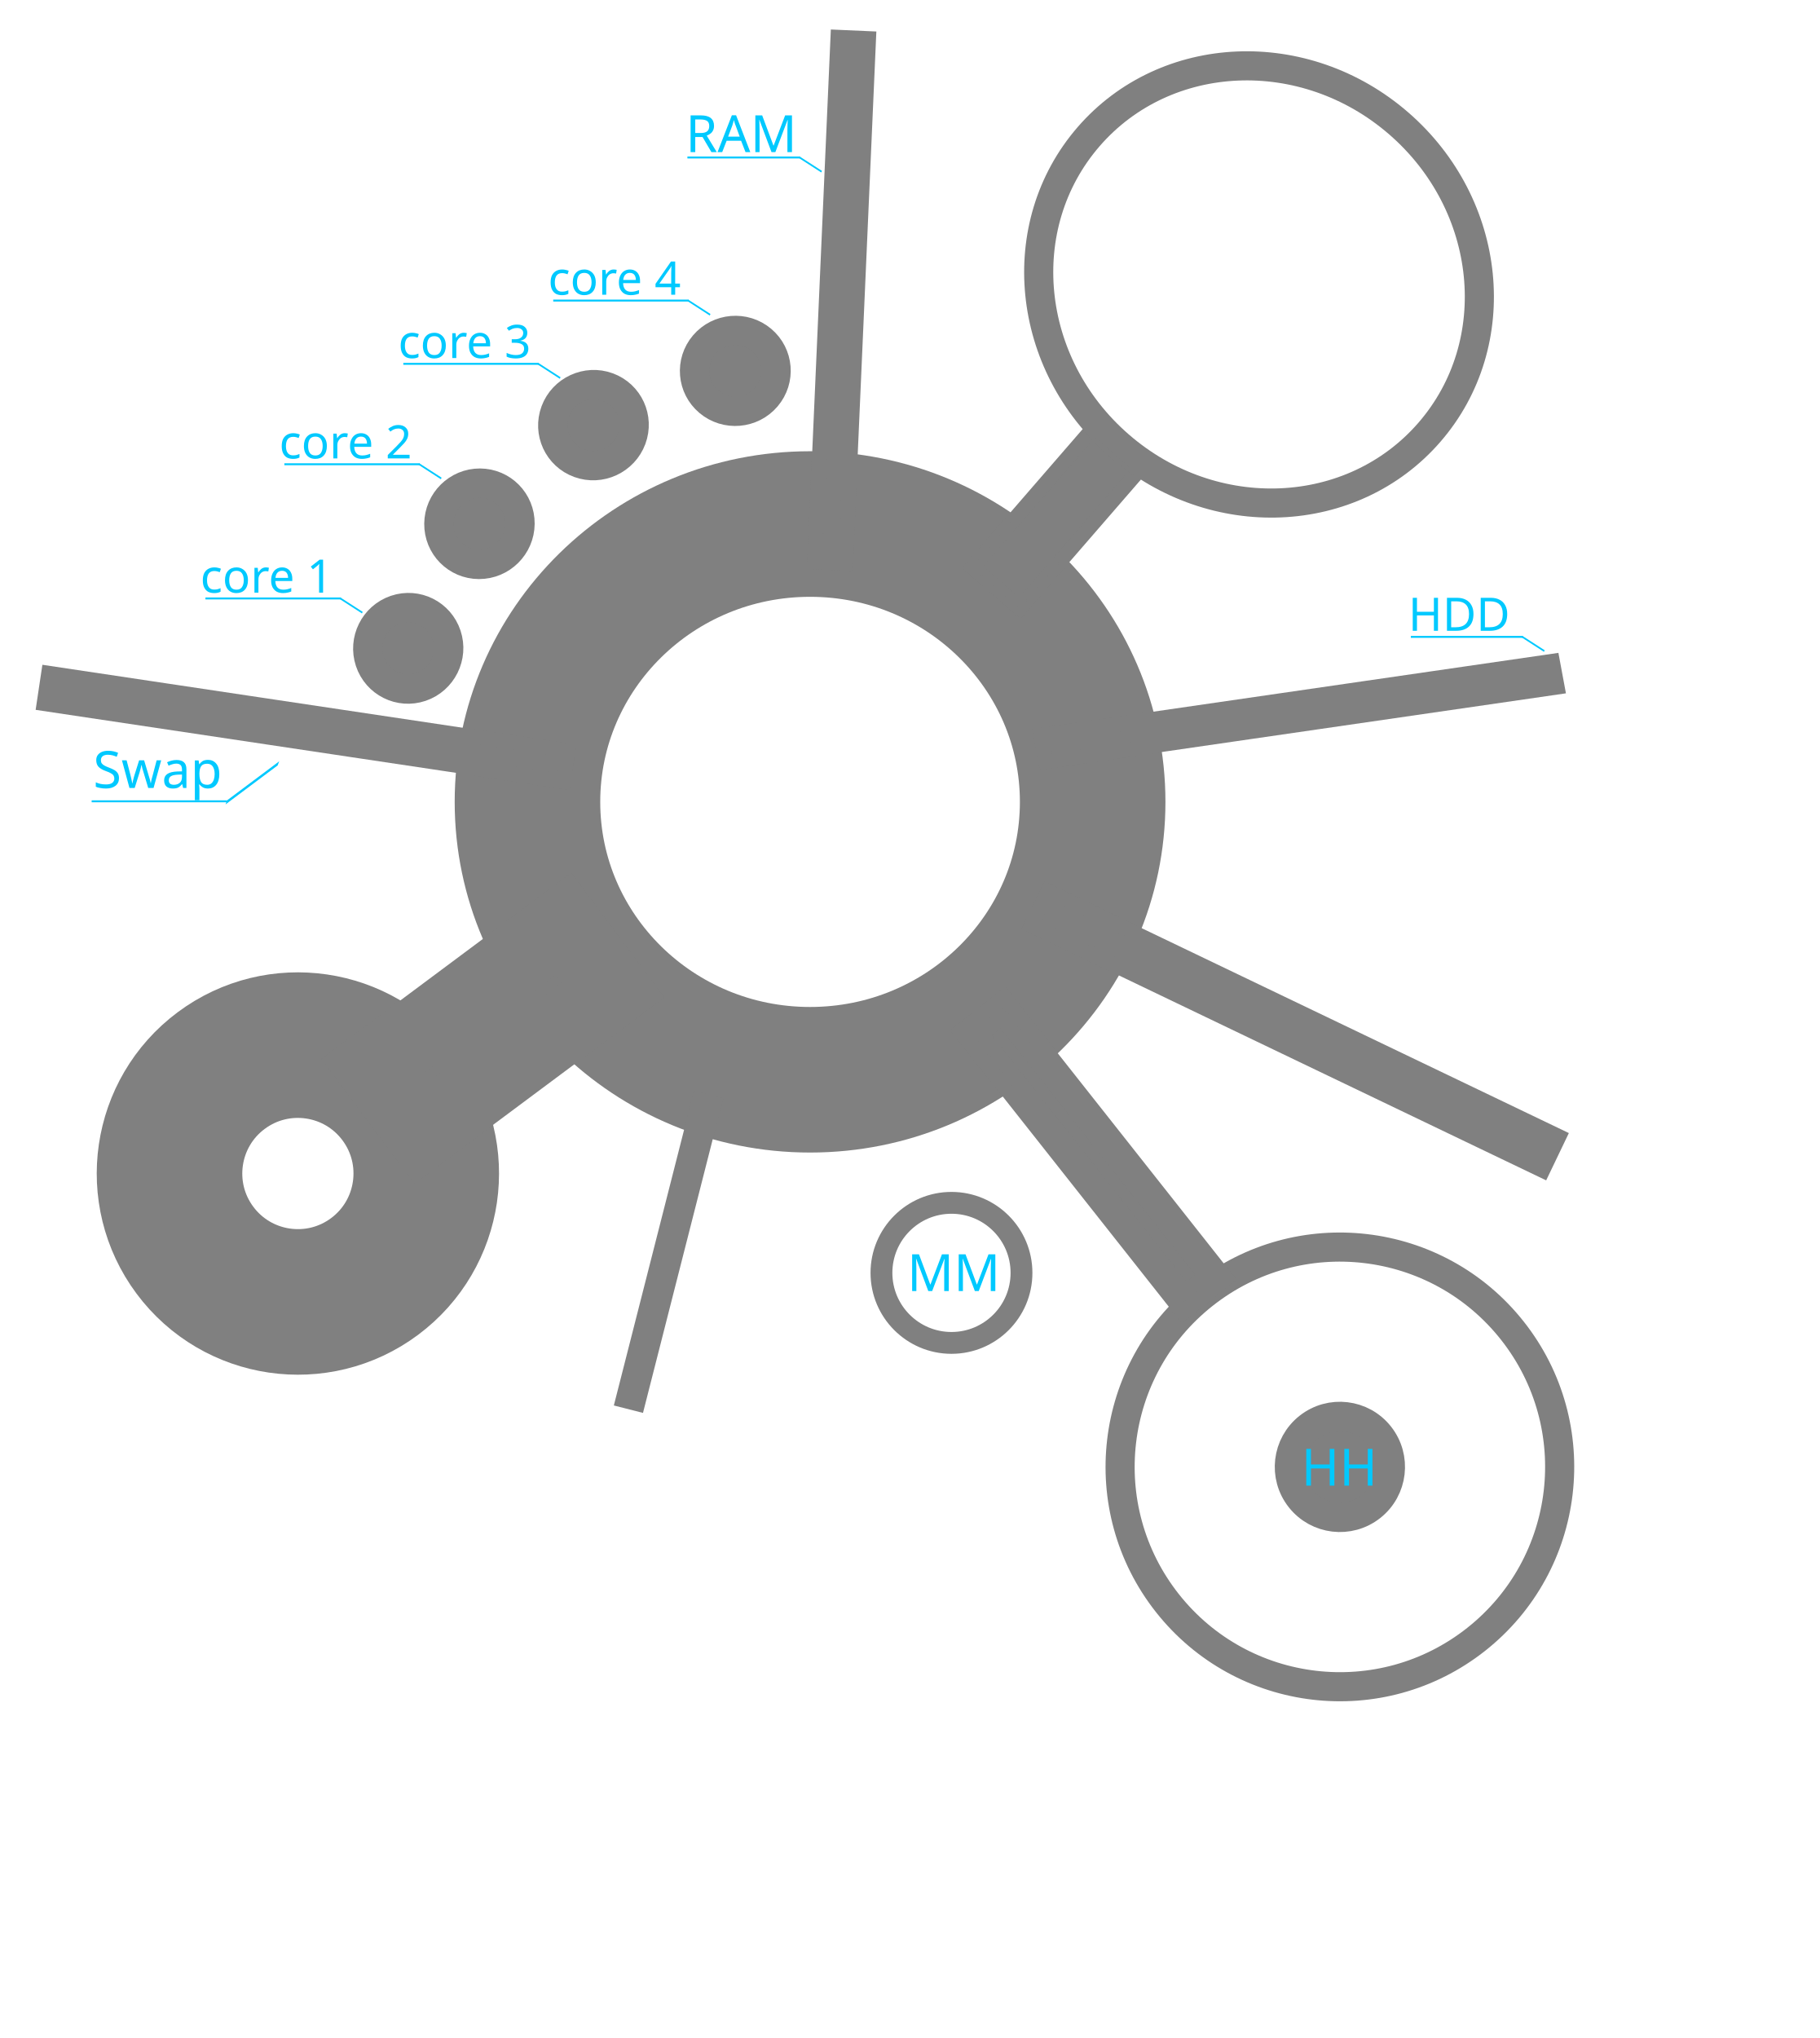
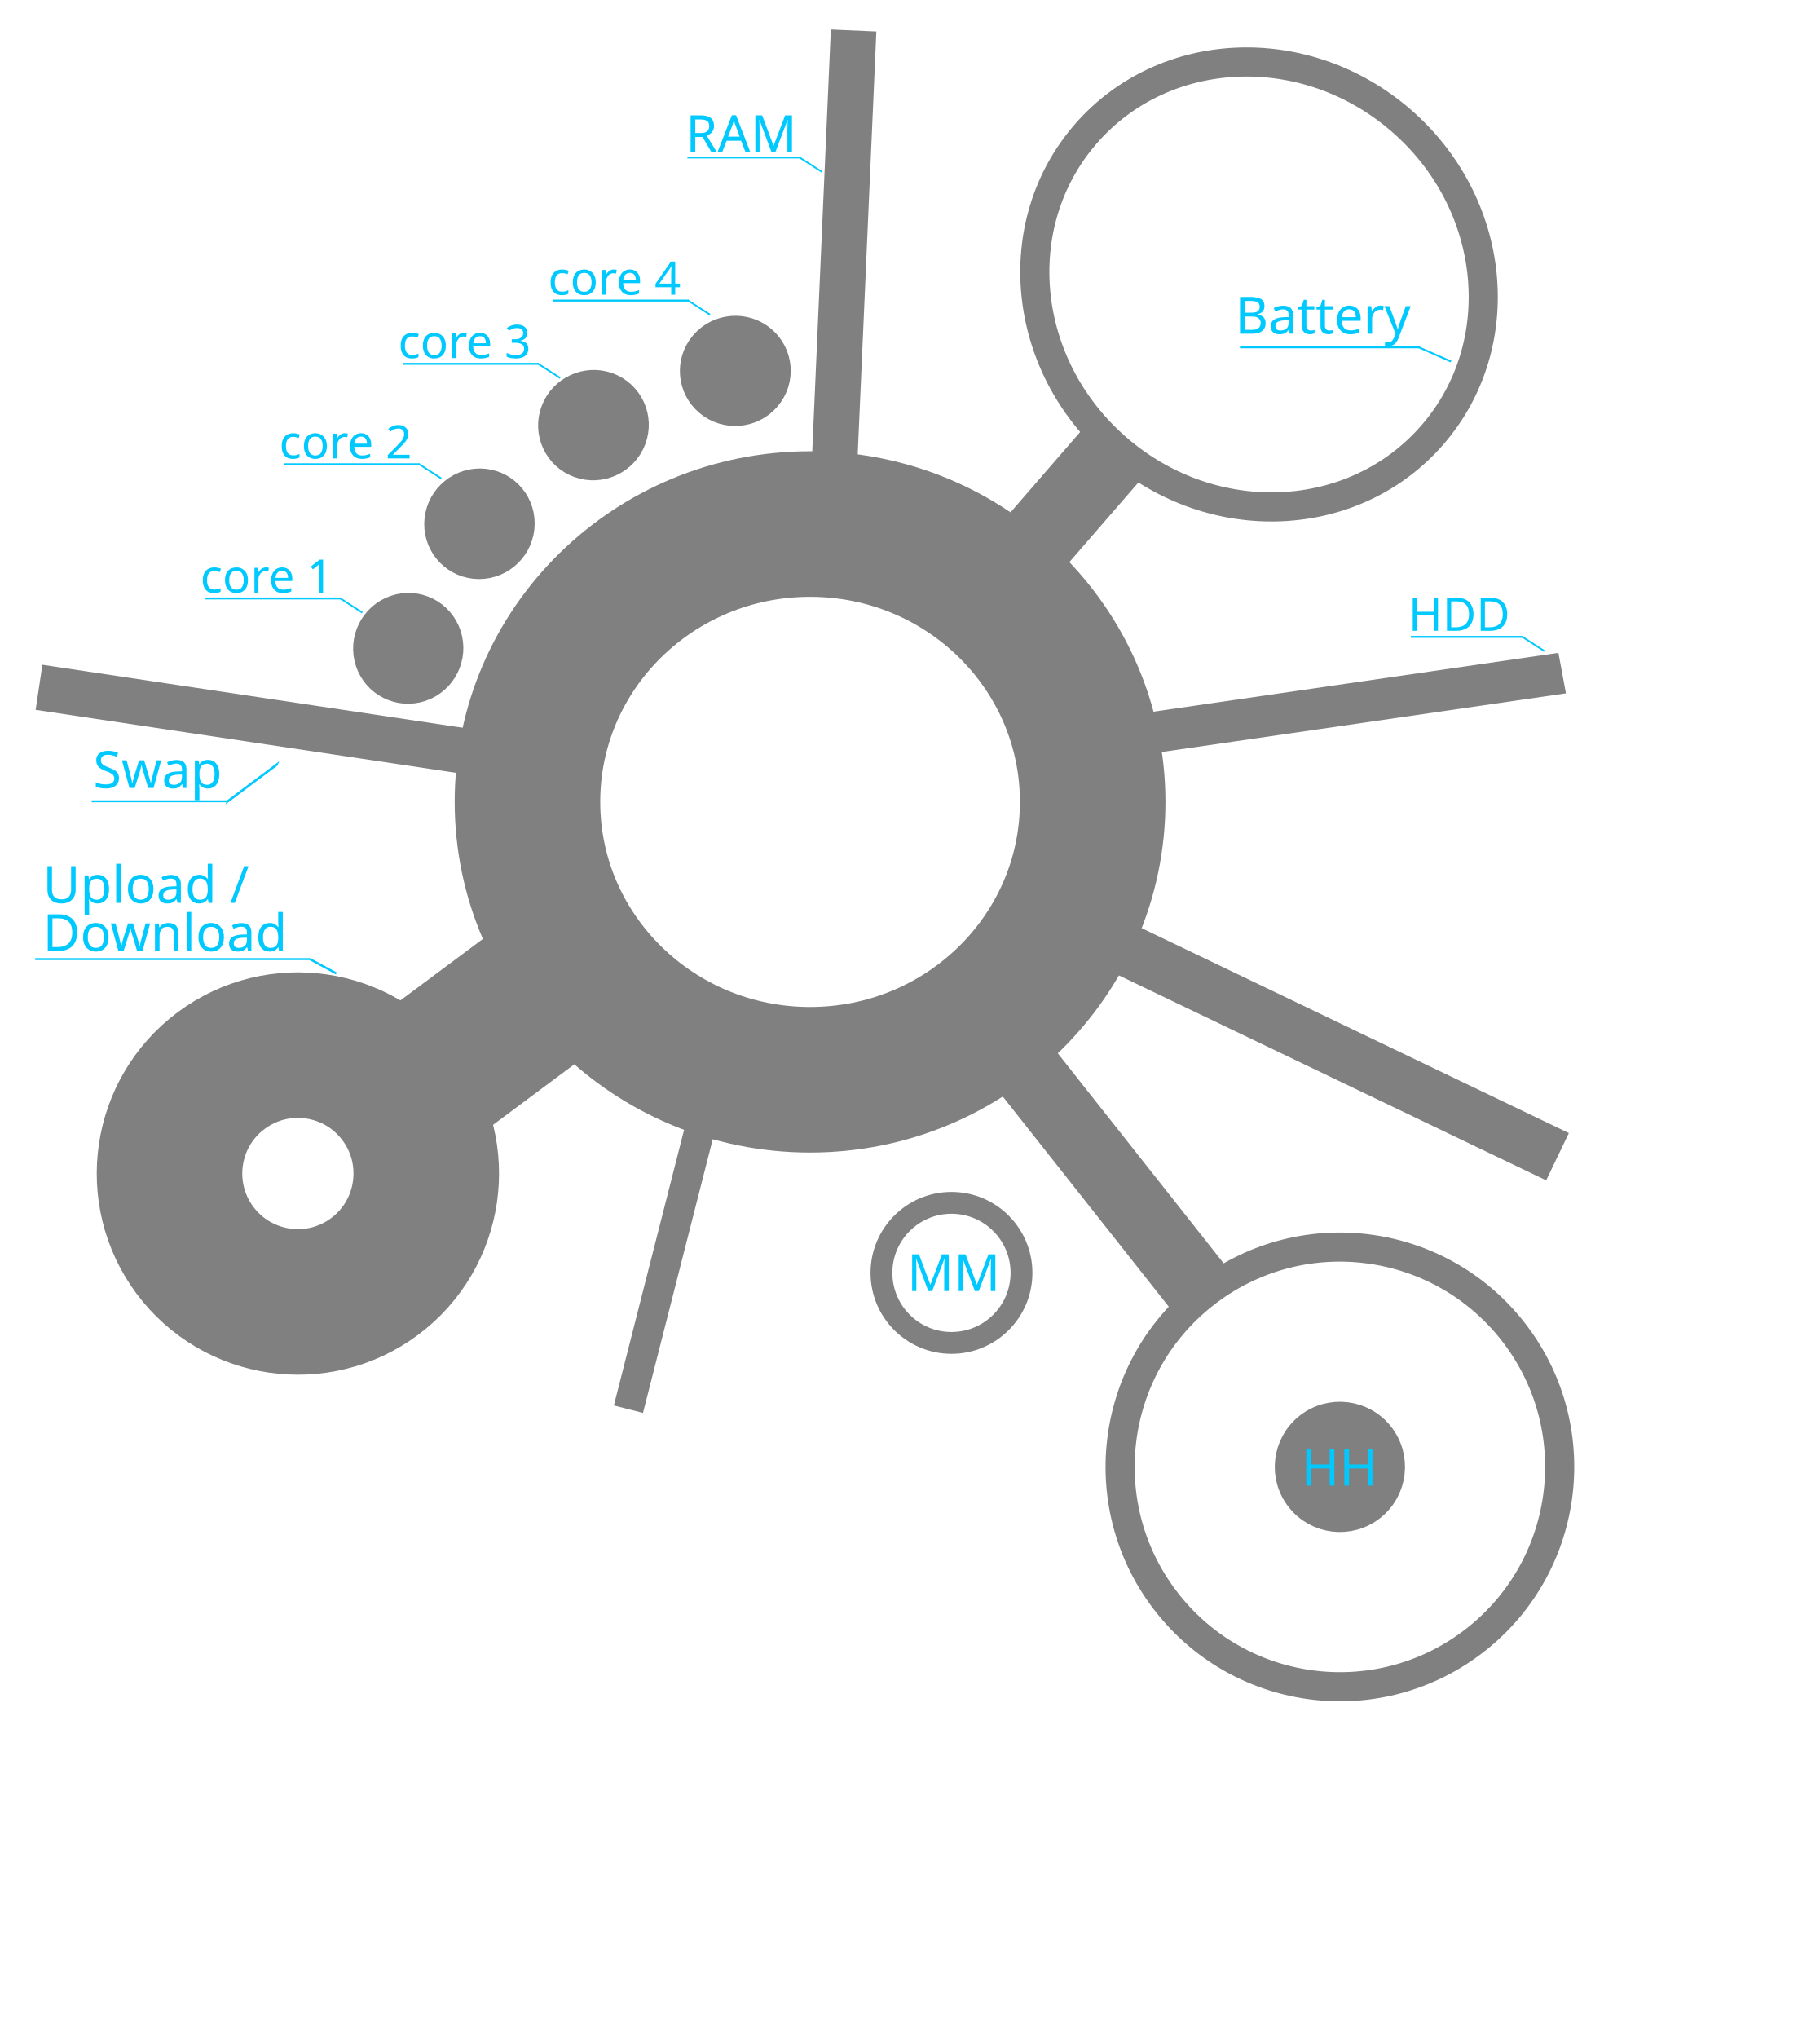
<svg xmlns="http://www.w3.org/2000/svg" width="250mm" height="280mm" viewBox="0 0 250 280" version="1.1" id="svg917">
  <defs id="defs911" />
  <g id="layer1" transform="translate(0,-17)">
    <ellipse style="opacity:1;fill:none;fill-opacity:1;fill-rule:evenodd;stroke:#808080;stroke-width:20;stroke-miterlimit:4;stroke-dasharray:none;stroke-opacity:0.995;paint-order:markers fill stroke" id="path1462" cx="111.315" cy="127.172" rx="38.834" ry="38.176" />
    <rect style="opacity:1;fill:#808080;fill-opacity:1;fill-rule:evenodd;stroke:#808080;stroke-width:2;stroke-miterlimit:4;stroke-dasharray:none;stroke-opacity:0.995" id="rect1464" width="8.591" height="25.529" x="163.164" y="-41.35" transform="rotate(40.92389)" />
-     <ellipse style="opacity:1;fill:none;fill-opacity:1;fill-rule:evenodd;stroke:#808080;stroke-width:4;stroke-miterlimit:4;stroke-dasharray:none;stroke-opacity:0.995" id="path1466" cx="167.459" cy="-70.958" rx="30.994" ry="29.293" transform="rotate(40.92389)" />
+     <ellipse style="opacity:1;fill:none;fill-opacity:1;fill-rule:evenodd;stroke:#808080;stroke-width:4;stroke-miterlimit:4;stroke-dasharray:none;stroke-opacity:0.995" id="path1466" cx="167.46" cy="-70.959" rx="31.541" ry="29.81" transform="matrix(0.7555776,0.6550592,-0.6550527,0.7555832,0,0)" />
    <circle style="opacity:1;fill:none;fill-opacity:1;fill-rule:evenodd;stroke:#808080;stroke-width:20;stroke-miterlimit:4;stroke-dasharray:none;stroke-opacity:0.995" id="path1474" cx="-167.385" cy="-73.647" r="17.64" transform="rotate(-126.6837)" />
    <rect style="opacity:1;fill:#808080;fill-opacity:1;fill-rule:evenodd;stroke:#808080;stroke-width:20;stroke-miterlimit:4;stroke-dasharray:none;stroke-opacity:0.995" id="rect1476" width="1.319" height="22.752" x="166.726" y="-51.614" transform="matrix(0.5973965,0.801946,0.801946,-0.5973965,0,0)" />
    <circle style="opacity:1;fill:none;fill-opacity:1;fill-rule:evenodd;stroke:#808080;stroke-width:4;stroke-miterlimit:4;stroke-dasharray:none;stroke-opacity:0.995" id="path1554" cx="9.001" cy="285.619" r="30.201" transform="rotate(-38.30971)" />
    <circle style="opacity:1;fill:#808080;fill-opacity:1;fill-rule:evenodd;stroke:#808080;stroke-width:4;stroke-miterlimit:4;stroke-dasharray:none;stroke-opacity:0.995" id="path1556" cx="9.001" cy="285.619" r="6.949" transform="rotate(-38.30971)" />
    <rect style="opacity:1;fill:#808080;fill-opacity:1;fill-rule:evenodd;stroke:#808080;stroke-width:4;stroke-miterlimit:4;stroke-dasharray:none;stroke-opacity:0.995" id="rect1558" width="5.613" height="47.229" x="6.195" y="207.387" transform="rotate(-38.30971)" />
    <rect style="opacity:1;fill:#808080;fill-opacity:1;fill-rule:evenodd;stroke:#808080;stroke-width:4;stroke-miterlimit:4;stroke-dasharray:none;stroke-opacity:0.995" id="rect1560" width="75.905" height="3.207" x="191.148" y="64.47" transform="rotate(25.62129)" />
    <rect style="opacity:1;fill:#808080;fill-opacity:1;fill-rule:evenodd;stroke:#808080;stroke-width:4.002;stroke-miterlimit:4;stroke-dasharray:none;stroke-opacity:0.995" id="rect1562" width="69.026" height="1.652" x="120.158" y="138.464" transform="matrix(0.9896271,-0.1436597,0.1828129,0.9831477,0,0)" />
    <circle style="opacity:1;fill:none;fill-opacity:1;fill-rule:evenodd;stroke:#808080;stroke-width:3;stroke-miterlimit:4;stroke-dasharray:none;stroke-opacity:0.995" id="path1564" cx="130.747" cy="191.879" r="9.622" />
    <ellipse style="opacity:1;fill:#808080;fill-opacity:1;fill-rule:evenodd;stroke:#808080;stroke-width:4;stroke-miterlimit:4;stroke-dasharray:none;stroke-opacity:0.995" id="path1564-5-1-2" cx="120.984" cy="-13.022" transform="matrix(0.7653542,0.6436093,-0.6486217,0.761111,0,0)" rx="5.588" ry="5.598" />
    <ellipse style="opacity:1;fill:#808080;fill-opacity:1;fill-rule:evenodd;stroke:#808080;stroke-width:4;stroke-miterlimit:4;stroke-dasharray:none;stroke-opacity:0.995" id="path1564-5-1-7" cx="102.743" cy="42.879" transform="matrix(0.9393881,0.3428556,-0.3490174,0.9371162,0,0)" rx="5.588" ry="5.598" />
    <ellipse style="opacity:1;fill:#808080;fill-opacity:1;fill-rule:evenodd;stroke:#808080;stroke-width:4;stroke-miterlimit:4;stroke-dasharray:none;stroke-opacity:0.995" id="path1564-5-1-0" cx="66.762" cy="88.743" transform="matrix(0.9999945,0.00332282,-0.00988998,0.9999511,0,0)" rx="5.588" ry="5.598" />
    <ellipse style="opacity:1;fill:#808080;fill-opacity:1;fill-rule:evenodd;stroke:#808080;stroke-width:4;stroke-miterlimit:4;stroke-dasharray:none;stroke-opacity:0.995" id="path1564-5-1-9" cx="19.902" cy="118.463" transform="matrix(0.9472,-0.3206433,0.3144159,0.9492853,0,0)" rx="5.588" ry="5.598" />
    <rect style="opacity:1;fill:#808080;fill-opacity:1;fill-rule:evenodd;stroke:#808080;stroke-width:4;stroke-miterlimit:4;stroke-dasharray:none;stroke-opacity:0.995" id="rect1722" width="70.163" height="2.26" x="-93.975" y="-110.535" transform="rotate(-171.4793)" />
    <rect style="opacity:1;fill:#808080;fill-opacity:1;fill-rule:evenodd;stroke:#808080;stroke-width:4;stroke-miterlimit:4;stroke-dasharray:none;stroke-opacity:0.995" id="rect1722-6" width="70.163" height="2.26" x="-88.169" y="116.986" transform="rotate(-87.4768)" />
    <rect style="opacity:1;fill:none;fill-opacity:1;fill-rule:evenodd;stroke:#808080;stroke-width:3;stroke-miterlimit:4;stroke-dasharray:none;stroke-opacity:0.995;paint-order:markers fill stroke" id="rect1739" width="41.577" height="1.134" x="139.68" y="-136.26" transform="rotate(104.2983)" />
    <text xml:space="preserve" style="font-style:normal;font-weight:normal;font-size:6.35px;line-height:6.615px;font-family:sans-serif;letter-spacing:0px;word-spacing:0px;fill:#00c9ff;fill-opacity:1;stroke:none;stroke-width:0.265px;stroke-linecap:butt;stroke-linejoin:miter;stroke-opacity:1;" x="27.529" y="98.419" id="text832">
      <tspan id="tspan830" x="27.529" y="98.419" style="fill:#00c9ff;stroke-width:0.265px;fill-opacity:1;">core 1</tspan>
    </text>
    <rect style="opacity:1;fill:#00c9ff;fill-opacity:1;fill-rule:evenodd;stroke:none;stroke-width:3;stroke-miterlimit:4;stroke-dasharray:none;stroke-opacity:0.995;paint-order:markers fill stroke" id="rect834" width="18.609" height="0.267" x="28.23" y="99.087" />
    <rect style="opacity:1;fill:#00c9ff;fill-opacity:1;fill-rule:evenodd;stroke:none;stroke-width:3.011;stroke-miterlimit:4;stroke-dasharray:none;stroke-opacity:0.995;paint-order:markers fill stroke" id="rect836" width="3.644" height="0.237" x="86.158" y="58.268" transform="matrix(0.8400426,0.5425205,-0.4392901,0.8983453,0,0)" />
    <text xml:space="preserve" style="font-style:normal;font-weight:normal;font-size:6.35px;line-height:6.615px;font-family:sans-serif;letter-spacing:0px;word-spacing:0px;fill:#00c9ff;fill-opacity:1;stroke:none;stroke-width:0.265px;stroke-linecap:butt;stroke-linejoin:miter;stroke-opacity:1;" x="38.373" y="79.982" id="text832-3">
      <tspan id="tspan830-6" x="38.373" y="79.982" style="fill:#00c9ff;stroke-width:0.265px;fill-opacity:1;">core 2</tspan>
    </text>
    <rect style="opacity:1;fill:#00c9ff;fill-opacity:1;fill-rule:evenodd;stroke:none;stroke-width:3;stroke-miterlimit:4;stroke-dasharray:none;stroke-opacity:0.995;paint-order:markers fill stroke" id="rect834-7" width="18.609" height="0.267" x="39.074" y="80.65" />
    <rect style="opacity:1;fill:#00c9ff;fill-opacity:1;fill-rule:evenodd;stroke:none;stroke-width:3.011;stroke-miterlimit:4;stroke-dasharray:none;stroke-opacity:0.995;paint-order:markers fill stroke" id="rect836-5" width="3.644" height="0.237" x="87.812" y="36.746" transform="matrix(0.8400426,0.5425205,-0.4392901,0.8983453,0,0)" />
    <text xml:space="preserve" style="font-style:normal;font-weight:normal;font-size:6.35px;line-height:6.615px;font-family:sans-serif;letter-spacing:0px;word-spacing:0px;fill:#00c9ff;fill-opacity:1;stroke:none;stroke-width:0.265px;stroke-linecap:butt;stroke-linejoin:miter;stroke-opacity:1;" x="54.72" y="66.186" id="text832-35">
      <tspan id="tspan830-62" x="54.72" y="66.186" style="fill:#00c9ff;stroke-width:0.265px;fill-opacity:1;">core 3</tspan>
    </text>
    <rect style="opacity:1;fill:#00c9ff;fill-opacity:1;fill-rule:evenodd;stroke:none;stroke-width:3;stroke-miterlimit:4;stroke-dasharray:none;stroke-opacity:0.995;paint-order:markers fill stroke" id="rect834-9" width="18.609" height="0.267" x="55.422" y="66.854" />
    <rect style="opacity:1;fill:#00c9ff;fill-opacity:1;fill-rule:evenodd;stroke:none;stroke-width:3.011;stroke-miterlimit:4;stroke-dasharray:none;stroke-opacity:0.995;paint-order:markers fill stroke" id="rect836-1" width="3.644" height="0.237" x="96.498" y="16.143" transform="matrix(0.8400426,0.5425205,-0.4392901,0.8983453,0,0)" />
    <text xml:space="preserve" style="font-style:normal;font-weight:normal;font-size:6.35px;line-height:6.615px;font-family:sans-serif;letter-spacing:0px;word-spacing:0px;fill:#00c9ff;fill-opacity:1;stroke:none;stroke-width:0.265px;stroke-linecap:butt;stroke-linejoin:miter;stroke-opacity:1;" x="75.32" y="57.493" id="text832-2">
      <tspan id="tspan830-7" x="75.32" y="57.493" style="fill:#00c9ff;stroke-width:0.265px;fill-opacity:1;">core 4</tspan>
    </text>
    <rect style="opacity:1;fill:#00c9ff;fill-opacity:1;fill-rule:evenodd;stroke:none;stroke-width:3;stroke-miterlimit:4;stroke-dasharray:none;stroke-opacity:0.995;paint-order:markers fill stroke" id="rect834-0" width="18.609" height="0.267" x="76.022" y="58.161" />
    <rect style="opacity:1;fill:#00c9ff;fill-opacity:1;fill-rule:evenodd;stroke:none;stroke-width:3.011;stroke-miterlimit:4;stroke-dasharray:none;stroke-opacity:0.995;paint-order:markers fill stroke" id="rect836-9" width="3.644" height="0.237" x="111.289" y="-2.466" transform="matrix(0.8400426,0.5425205,-0.4392901,0.8983453,0,0)" />
    <flowRoot xml:space="preserve" id="flowRoot896" style="fill:black;stroke:none;stroke-opacity:1;stroke-width:1px;stroke-linejoin:miter;stroke-linecap:butt;fill-opacity:1;font-family:sans-serif;font-style:normal;font-weight:normal;font-size:24px;line-height:25px;letter-spacing:0px;word-spacing:0px">
      <flowRegion id="flowRegion898">
        <rect id="rect900" width="83.815" height="151.982" x="93.214" y="158.268" />
      </flowRegion>
      <flowPara id="flowPara902" />
    </flowRoot>
    <rect style="opacity:1;fill:#00c9ff;fill-opacity:1;fill-rule:evenodd;stroke:none;stroke-width:3;stroke-miterlimit:4;stroke-dasharray:none;stroke-opacity:0.995;paint-order:markers fill stroke" id="rect834-3" width="15.396" height="0.267" x="193.869" y="104.366" />
    <rect style="opacity:1;fill:#00c9ff;fill-opacity:1;fill-rule:evenodd;stroke:none;stroke-width:3.011;stroke-miterlimit:4;stroke-dasharray:none;stroke-opacity:0.995;paint-order:markers fill stroke" id="rect836-6" width="3.644" height="0.237" x="235.44" y="-26.01" transform="matrix(0.8400426,0.5425205,-0.4392901,0.8983453,0,0)" />
    <text xml:space="preserve" style="font-style:normal;font-weight:normal;font-size:6.35px;line-height:6.615px;font-family:sans-serif;letter-spacing:0px;word-spacing:0px;fill:#00c9ff;fill-opacity:1;stroke:none;stroke-width:0.265px;stroke-linecap:butt;stroke-linejoin:miter;stroke-opacity:1" x="193.524" y="103.665" id="text934">
      <tspan id="tspan932" x="193.524" y="103.665" style="fill:#00c9ff;fill-opacity:1;stroke-width:0.265px">HDD </tspan>
    </text>
    <text xml:space="preserve" style="font-style:normal;font-weight:normal;font-size:7.056px;line-height:6.615px;font-family:sans-serif;letter-spacing:0px;word-spacing:0px;fill:#000000;fill-opacity:1;stroke:none;stroke-width:0.265px;stroke-linecap:butt;stroke-linejoin:miter;stroke-opacity:1" x="202.858" y="102.695" id="text856">
      <tspan id="tspan854" x="202.858" y="107.835" style="stroke-width:0.265px" />
    </text>
    <text xml:space="preserve" style="font-style:normal;font-weight:normal;font-size:7.056px;line-height:6.615px;font-family:sans-serif;letter-spacing:0px;word-spacing:0px;fill:#00c9ff;fill-opacity:1;stroke:none;stroke-width:0.265px;stroke-linecap:butt;stroke-linejoin:miter;stroke-opacity:1;" x="178.816" y="221.109" id="text860">
      <tspan id="tspan858" x="178.816" y="221.109" style="stroke-width:0.265px;fill:#00c9ff;fill-opacity:1;">HH</tspan>
    </text>
    <text xml:space="preserve" style="font-style:normal;font-weight:normal;font-size:7.056px;line-height:6.615px;font-family:sans-serif;letter-spacing:0px;word-spacing:0px;fill:#000000;fill-opacity:1;stroke:none;stroke-width:0.265px;stroke-linecap:butt;stroke-linejoin:miter;stroke-opacity:1" x="124.656" y="194.379" id="text864">
      <tspan id="tspan862" x="124.656" y="194.379" style="fill:#00c9ff;fill-opacity:1;stroke-width:0.265px">MM</tspan>
    </text>
    <rect style="opacity:1;fill:#00c9ff;fill-opacity:1;fill-rule:evenodd;stroke:none;stroke-width:3;stroke-miterlimit:4;stroke-dasharray:none;stroke-opacity:0.995;paint-order:markers fill stroke" id="rect834-0-3" width="15.49" height="0.267" x="94.461" y="38.503" />
    <rect style="opacity:1;fill:#00c9ff;fill-opacity:1;fill-rule:evenodd;stroke:none;stroke-width:3.011;stroke-miterlimit:4;stroke-dasharray:none;stroke-opacity:0.995;paint-order:markers fill stroke" id="rect836-9-6" width="3.644" height="0.237" x="116.454" y="-27.467" transform="matrix(0.8400426,0.5425205,-0.4392901,0.8983453,0,0)" />
    <text xml:space="preserve" style="font-style:normal;font-weight:normal;font-size:7.056px;line-height:6.615px;font-family:sans-serif;letter-spacing:0px;word-spacing:0px;fill:#00c9ff;fill-opacity:1;stroke:none;stroke-width:0.265px;stroke-linecap:butt;stroke-linejoin:miter;stroke-opacity:1" x="94.211" y="37.897" id="text886">
      <tspan id="tspan884" x="94.211" y="37.897" style="fill:#00c9ff;fill-opacity:1;stroke-width:0.265px">RAM</tspan>
    </text>
    <rect style="opacity:1;fill:#00c9ff;fill-opacity:1;fill-rule:evenodd;stroke:none;stroke-width:3;stroke-miterlimit:4;stroke-dasharray:none;stroke-opacity:0.995;paint-order:markers fill stroke" id="rect834-75" width="18.609" height="0.267" x="12.596" y="126.958" />
    <rect style="opacity:1;fill:#00c9ff;fill-opacity:1;fill-rule:evenodd;stroke:none;stroke-width:4.108;stroke-miterlimit:4;stroke-dasharray:none;stroke-opacity:0.995;paint-order:markers fill stroke" id="rect836-3" width="8.947" height="0.602" x="139.839" y="225.682" transform="matrix(0.8006641,-0.5991135,-0.3578469,0.9337803,0,0)" />
    <text xml:space="preserve" style="font-style:normal;font-weight:normal;font-size:7.056px;line-height:6.615px;font-family:sans-serif;letter-spacing:0px;word-spacing:0px;fill:#000000;fill-opacity:1;stroke:none;stroke-width:0.265px;stroke-linecap:butt;stroke-linejoin:miter;stroke-opacity:1" x="12.804" y="125.257" id="text908">
      <tspan id="tspan906" x="12.804" y="125.257" style="stroke-width:0.265px;fill:#00c9ff;fill-opacity:1">Swap</tspan>
    </text>
+     <rect style="opacity:1;fill:#00c9ff;fill-opacity:1;fill-rule:evenodd;stroke:none;stroke-width:3;stroke-miterlimit:4;stroke-dasharray:none;stroke-opacity:0.995;paint-order:markers fill stroke" id="rect834-0-3-3" width="24.678" height="0.267" x="170.387" y="64.584" />
+     <rect style="opacity:1;fill:#00c9ff;fill-opacity:1;fill-rule:evenodd;stroke:none;stroke-width:3.032;stroke-miterlimit:4;stroke-dasharray:none;stroke-opacity:0.995;paint-order:markers fill stroke" id="rect836-9-6-6" width="4.901" height="0.262" x="200.368" y="-19.978" transform="matrix(0.9150341,0.4033765,-0.5823704,0.8129236,0,0)" />
+     <text xml:space="preserve" style="font-style:normal;font-weight:normal;font-size:7.056px;line-height:6.615px;font-family:sans-serif;letter-spacing:0px;word-spacing:0px;fill:#00c9ff;fill-opacity:1;stroke:none;stroke-width:0.265px;stroke-linecap:butt;stroke-linejoin:miter;stroke-opacity:1;" x="169.711" y="62.844" id="text891">
+       <tspan id="tspan889" x="169.711" y="62.844" style="stroke-width:0.265px;fill:#00c9ff;fill-opacity:1;">Battery</tspan>
+     </text>
+     <rect style="opacity:1;fill:#00c9ff;fill-opacity:1;fill-rule:evenodd;stroke:none;stroke-width:3;stroke-miterlimit:4;stroke-dasharray:none;stroke-opacity:0.995;paint-order:markers fill stroke" id="rect834-36" width="37.826" height="0.267" x="4.83" y="148.639" />
+     <rect style="opacity:1;fill:#00c9ff;fill-opacity:1;fill-rule:evenodd;stroke:none;stroke-width:3.065;stroke-miterlimit:4;stroke-dasharray:none;stroke-opacity:0.995;paint-order:markers fill stroke" id="rect836-7" width="4.083" height="0.314" x="75.26" y="115.244" transform="matrix(0.8794397,0.4760102,-0.2042298,0.978923,0,0)" />
+     <text xml:space="preserve" style="font-style:normal;font-weight:normal;font-size:7.056px;line-height:6.615px;font-family:sans-serif;letter-spacing:0px;word-spacing:0px;fill:#000000;fill-opacity:1;stroke:none;stroke-width:0.265px;stroke-linecap:butt;stroke-linejoin:miter;stroke-opacity:1" x="5.88" y="141.048" id="text912">
+       <tspan id="tspan910" x="5.88" y="141.048" style="fill:#00c9ff;fill-opacity:1;stroke-width:0.265px">Upload /</tspan>
+       <tspan x="5.88" y="147.663" style="fill:#00c9ff;fill-opacity:1;stroke-width:0.265px" id="tspan914">Download</tspan>
+     </text>
  </g>
</svg>
